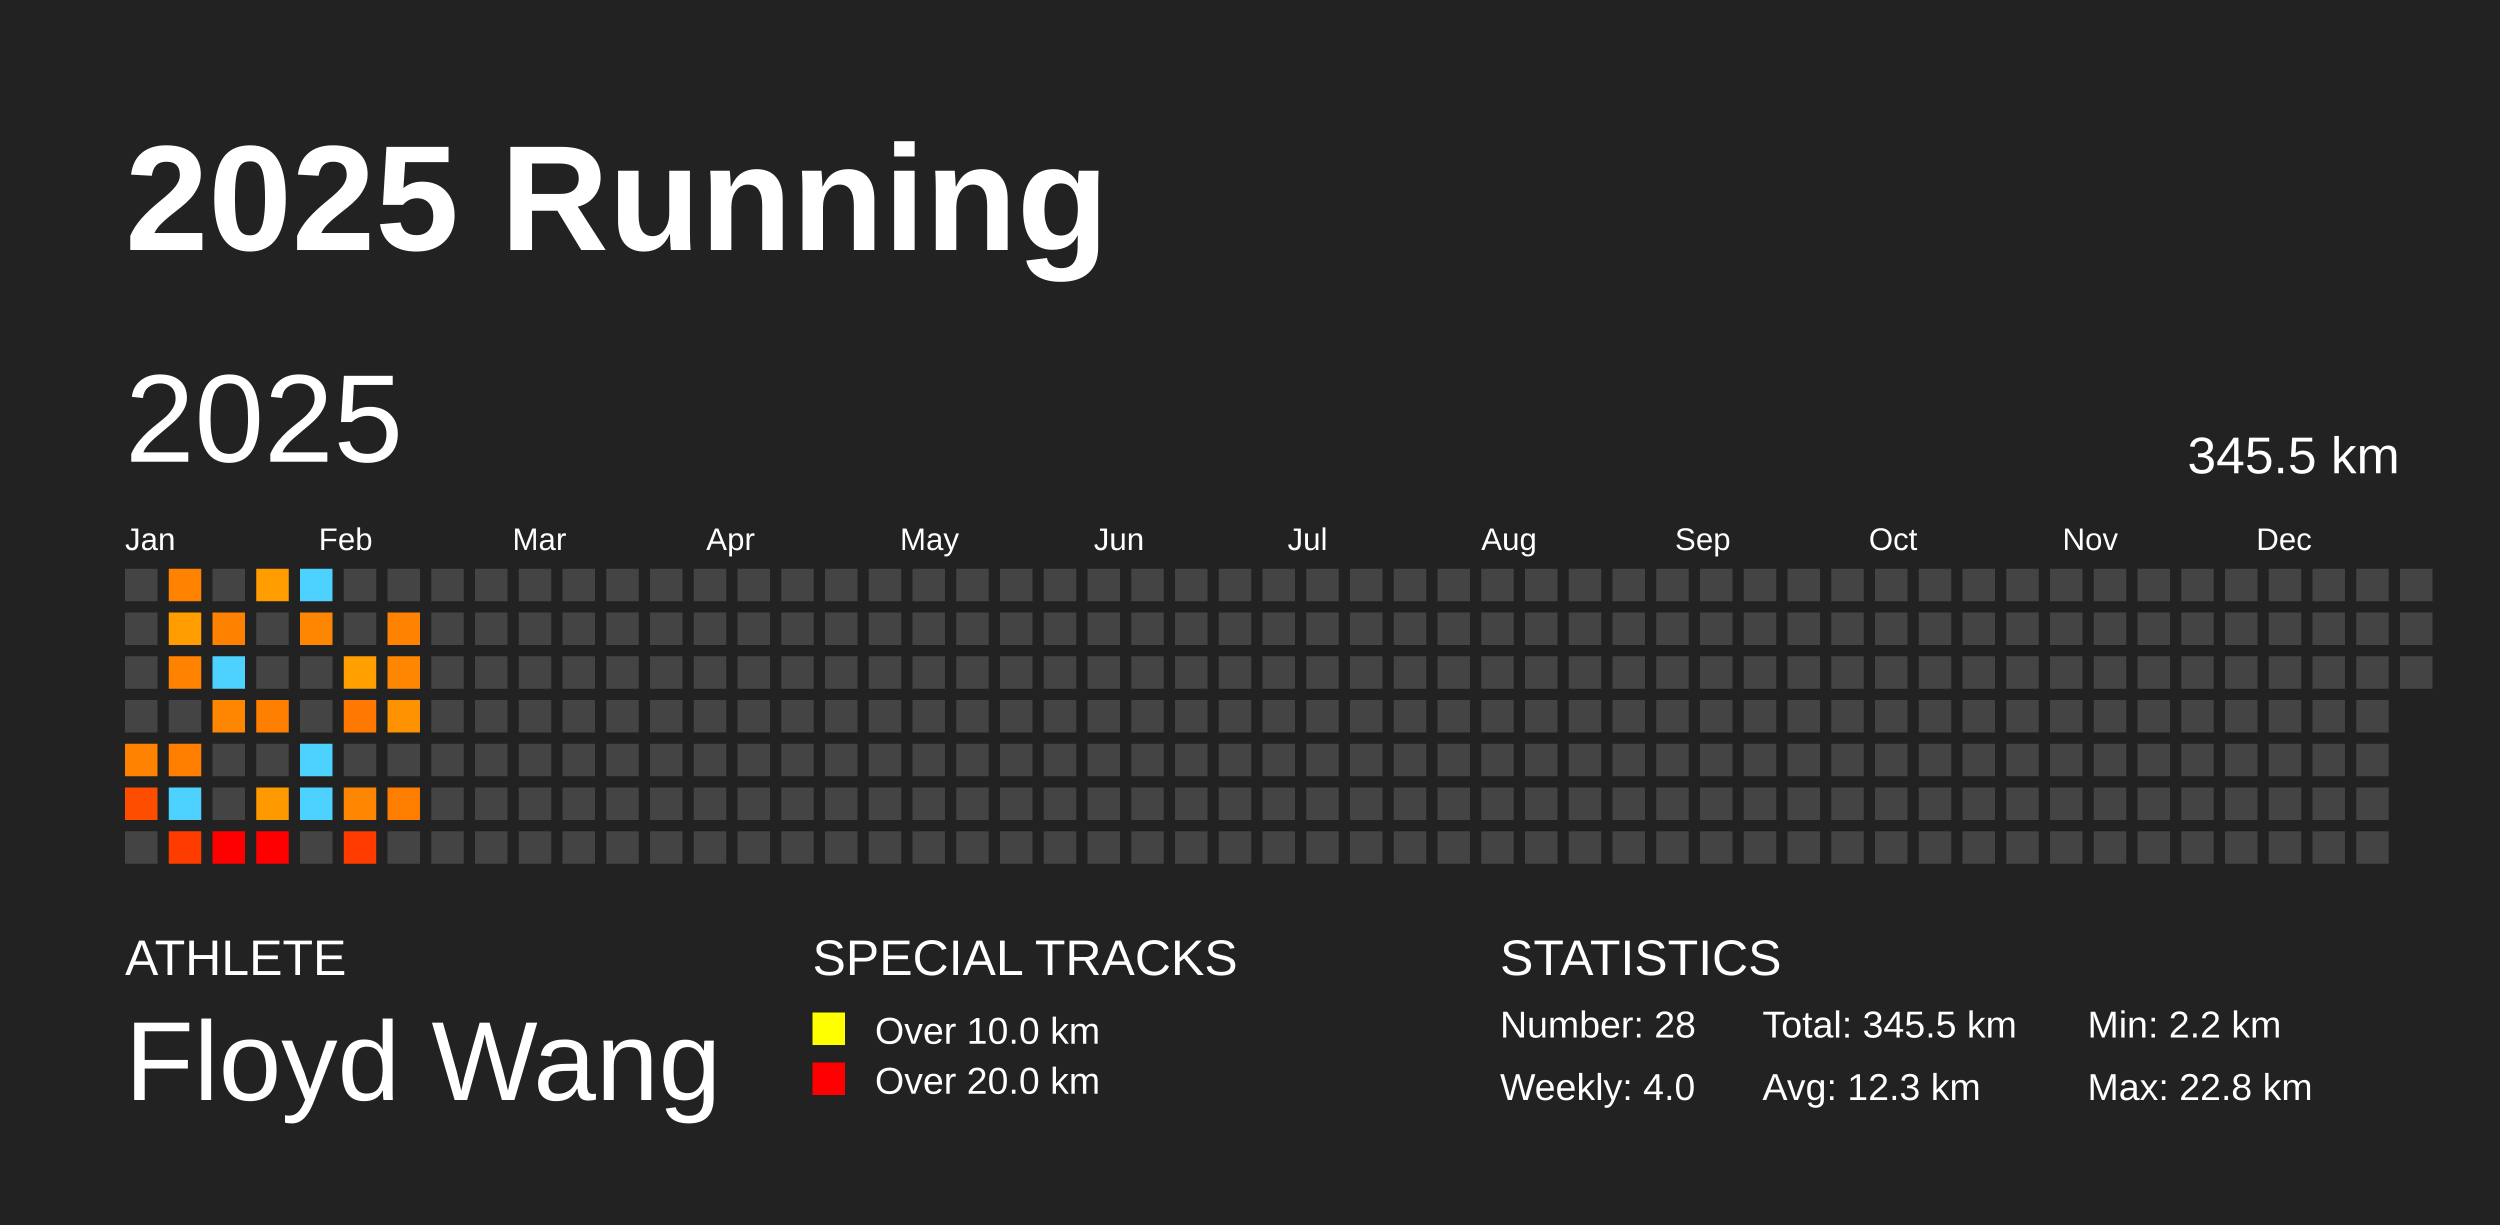
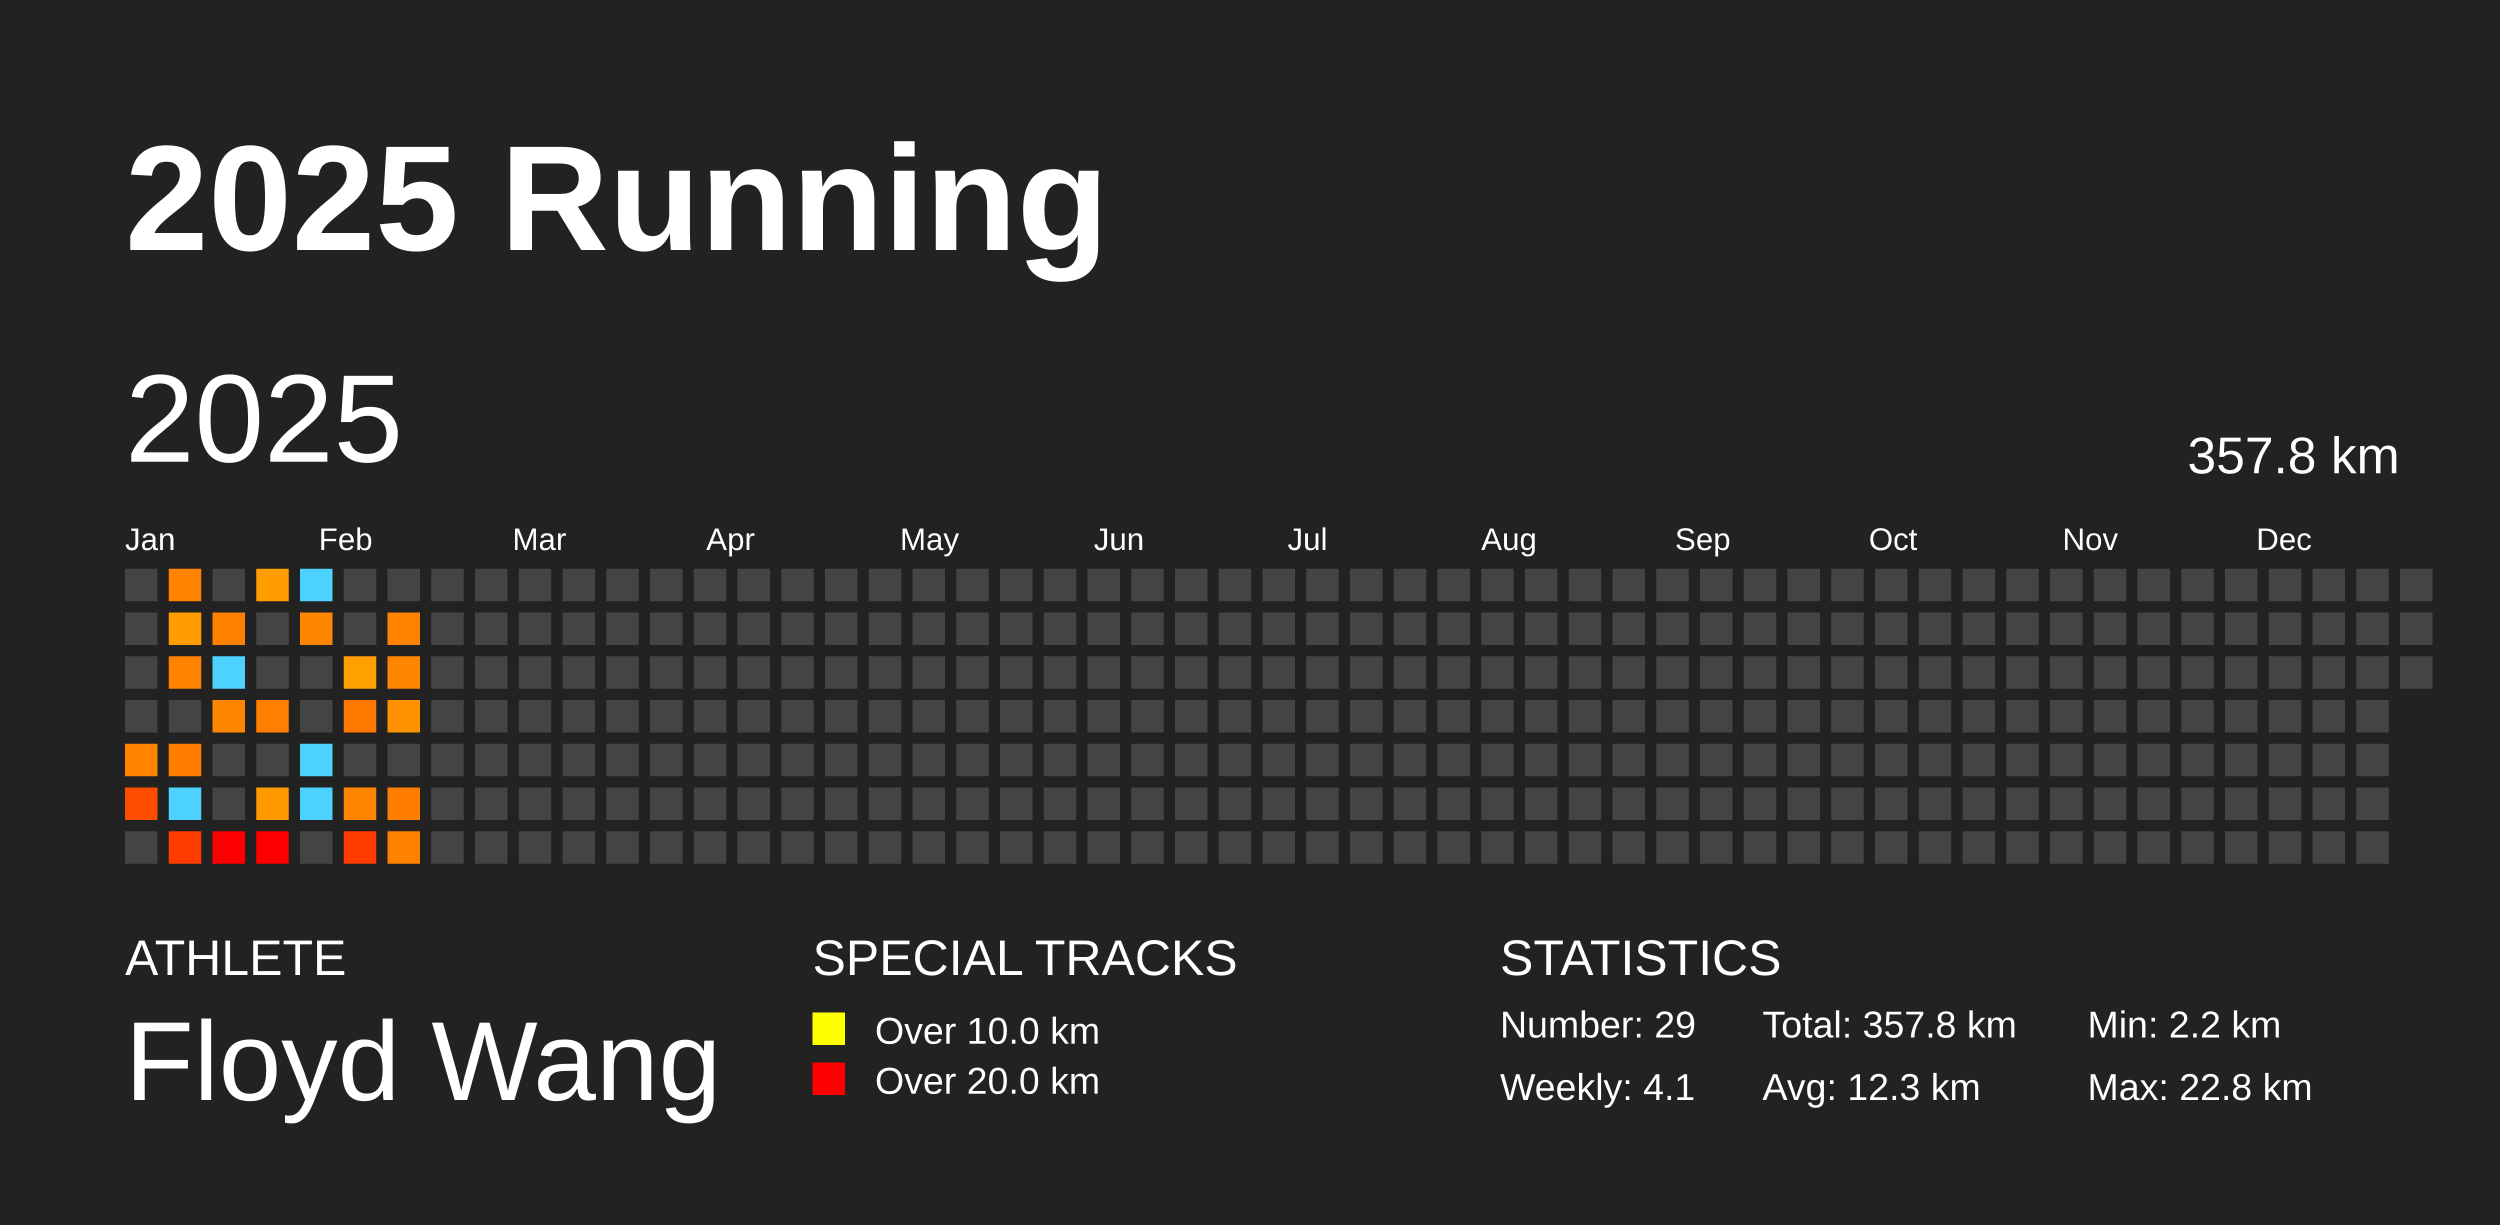
<svg xmlns="http://www.w3.org/2000/svg" baseProfile="full" height="98mm" version="1.1" viewBox="0,0,200,98" width="200mm">
  <defs />
  <rect fill="#222222" height="98" width="200" x="0" y="0" />
  <text fill="#FFFFFF" style="font-size:12px; font-family:Arial; font-weight:bold;" x="10" y="20">2025 Running</text>
  <text fill="#FFFFFF" style="font-size:4px; font-family:Arial" x="10" y="78">ATHLETE</text>
  <text fill="#FFFFFF" style="font-size:9px; font-family:Arial" x="10" y="88">Floyd Wang</text>
  <text fill="#FFFFFF" style="font-size:4px; font-family:Arial" x="65" y="78">SPECIAL TRACKS</text>
  <rect fill="yellow" height="2.6" width="2.6" x="65" y="81" />
  <text fill="#FFFFFF" style="font-size:3px; font-family:Arial" x="70" y="83.5">Over 10.0 km</text>
  <rect fill="red" height="2.6" width="2.6" x="65" y="85" />
  <text fill="#FFFFFF" style="font-size:3px; font-family:Arial" x="70" y="87.5">Over 20.0 km</text>
  <text fill="#FFFFFF" style="font-size:4px; font-family:Arial" x="120" y="78">STATISTICS</text>
-   <text fill="#FFFFFF" style="font-size:3px; font-family:Arial" x="120" y="83">Number: 28</text>
-   <text fill="#FFFFFF" style="font-size:3px; font-family:Arial" x="120" y="88">Weekly: 4.0</text>
-   <text fill="#FFFFFF" style="font-size:3px; font-family:Arial" x="141" y="83">Total: 345.5 km</text>
+   <text fill="#FFFFFF" style="font-size:3px; font-family:Arial" x="120" y="83">Number: 29</text>
+   <text fill="#FFFFFF" style="font-size:3px; font-family:Arial" x="120" y="88">Weekly: 4.1</text>
+   <text fill="#FFFFFF" style="font-size:3px; font-family:Arial" x="141" y="83">Total: 357.8 km</text>
  <text fill="#FFFFFF" style="font-size:3px; font-family:Arial" x="141" y="88">Avg: 12.3 km</text>
  <text fill="#FFFFFF" style="font-size:3px; font-family:Arial" x="167" y="83">Min: 2.2 km</text>
  <text fill="#FFFFFF" style="font-size:3px; font-family:Arial" x="167" y="88">Max: 22.8 km</text>
  <text dominant-baseline="hanging" fill="#FFFFFF" style="font-size:10.0px; font-family:Arial;" x="10" y="30">2025</text>
-   <text dominant-baseline="hanging" fill="#FFFFFF" style="font-size:4.125px; font-family:Arial;" x="175" y="35">345.5 km</text>
+   <text dominant-baseline="hanging" fill="#FFFFFF" style="font-size:4.125px; font-family:Arial;" x="175" y="35">357.8 km</text>
  <text fill="#FFFFFF" style="font-size:2.5px; font-family:Arial" x="10.0" y="44">Jan</text>
  <text fill="#FFFFFF" style="font-size:2.5px; font-family:Arial" x="25.5" y="44">Feb</text>
  <text fill="#FFFFFF" style="font-size:2.5px; font-family:Arial" x="41.0" y="44">Mar</text>
  <text fill="#FFFFFF" style="font-size:2.5px; font-family:Arial" x="56.5" y="44">Apr</text>
  <text fill="#FFFFFF" style="font-size:2.5px; font-family:Arial" x="72.0" y="44">May</text>
  <text fill="#FFFFFF" style="font-size:2.5px; font-family:Arial" x="87.5" y="44">Jun</text>
  <text fill="#FFFFFF" style="font-size:2.5px; font-family:Arial" x="103.0" y="44">Jul</text>
  <text fill="#FFFFFF" style="font-size:2.5px; font-family:Arial" x="118.5" y="44">Aug</text>
  <text fill="#FFFFFF" style="font-size:2.5px; font-family:Arial" x="134.0" y="44">Sep</text>
  <text fill="#FFFFFF" style="font-size:2.5px; font-family:Arial" x="149.5" y="44">Oct</text>
  <text fill="#FFFFFF" style="font-size:2.5px; font-family:Arial" x="165.0" y="44">Nov</text>
  <text fill="#FFFFFF" style="font-size:2.5px; font-family:Arial" x="180.5" y="44">Dec</text>
  <rect fill="#444444" height="2.6" width="2.6" x="10.0" y="45.5" />
  <rect fill="#444444" height="2.6" width="2.6" x="10.0" y="49.0" />
  <rect fill="#444444" height="2.6" width="2.6" x="10.0" y="52.5" />
  <rect fill="#444444" height="2.6" width="2.6" x="10.0" y="56.0" />
  <rect fill="#ff8300" height="2.6" width="2.6" x="10.0" y="59.5" />
  <rect fill="#ff4d00" height="2.6" width="2.6" x="10.0" y="63.0" />
  <rect fill="#444444" height="2.6" width="2.6" x="10.0" y="66.5" />
  <rect fill="#ff8200" height="2.6" width="2.6" x="13.5" y="45.5" />
  <rect fill="#ff9d00" height="2.6" width="2.6" x="13.5" y="49.0" />
  <rect fill="#ff8200" height="2.6" width="2.6" x="13.5" y="52.5" />
  <rect fill="#444444" height="2.6" width="2.6" x="13.5" y="56.0" />
  <rect fill="#ff7e00" height="2.6" width="2.6" x="13.5" y="59.5" />
  <rect fill="#4dd2ff" height="2.6" width="2.6" x="13.5" y="63.0" />
  <rect fill="#ff3c00" height="2.6" width="2.6" x="13.5" y="66.5" />
  <rect fill="#444444" height="2.6" width="2.6" x="17.0" y="45.5" />
  <rect fill="#ff8100" height="2.6" width="2.6" x="17.0" y="49.0" />
  <rect fill="#4dd2ff" height="2.6" width="2.6" x="17.0" y="52.5" />
  <rect fill="#ff8600" height="2.6" width="2.6" x="17.0" y="56.0" />
  <rect fill="#444444" height="2.6" width="2.6" x="17.0" y="59.5" />
  <rect fill="#444444" height="2.6" width="2.6" x="17.0" y="63.0" />
  <rect fill="red" height="2.6" width="2.6" x="17.0" y="66.5" />
  <rect fill="#ff9d00" height="2.6" width="2.6" x="20.5" y="45.5" />
  <rect fill="#444444" height="2.6" width="2.6" x="20.5" y="49.0" />
  <rect fill="#444444" height="2.6" width="2.6" x="20.5" y="52.5" />
  <rect fill="#ff8000" height="2.6" width="2.6" x="20.5" y="56.0" />
  <rect fill="#444444" height="2.6" width="2.6" x="20.5" y="59.5" />
  <rect fill="#ff9900" height="2.6" width="2.6" x="20.5" y="63.0" />
  <rect fill="red" height="2.6" width="2.6" x="20.5" y="66.5" />
  <rect fill="#4dd2ff" height="2.6" width="2.6" x="24.0" y="45.5" />
  <rect fill="#ff8600" height="2.6" width="2.6" x="24.0" y="49.0" />
  <rect fill="#444444" height="2.6" width="2.6" x="24.0" y="52.5" />
  <rect fill="#444444" height="2.6" width="2.6" x="24.0" y="56.0" />
  <rect fill="#4dd2ff" height="2.6" width="2.6" x="24.0" y="59.5" />
  <rect fill="#4dd2ff" height="2.6" width="2.6" x="24.0" y="63.0" />
  <rect fill="#444444" height="2.6" width="2.6" x="24.0" y="66.5" />
  <rect fill="#444444" height="2.6" width="2.6" x="27.5" y="45.5" />
  <rect fill="#444444" height="2.6" width="2.6" x="27.5" y="49.0" />
  <rect fill="#ff9f00" height="2.6" width="2.6" x="27.5" y="52.5" />
  <rect fill="#ff7800" height="2.6" width="2.6" x="27.5" y="56.0" />
  <rect fill="#444444" height="2.6" width="2.6" x="27.5" y="59.5" />
  <rect fill="#ff8600" height="2.6" width="2.6" x="27.5" y="63.0" />
  <rect fill="#ff3b00" height="2.6" width="2.6" x="27.5" y="66.5" />
  <rect fill="#444444" height="2.6" width="2.6" x="31.0" y="45.5" />
  <rect fill="#ff8300" height="2.6" width="2.6" x="31.0" y="49.0" />
  <rect fill="#ff8600" height="2.6" width="2.6" x="31.0" y="52.5" />
  <rect fill="#ff9200" height="2.6" width="2.6" x="31.0" y="56.0" />
  <rect fill="#444444" height="2.6" width="2.6" x="31.0" y="59.5" />
  <rect fill="#ff7e00" height="2.6" width="2.6" x="31.0" y="63.0" />
-   <rect fill="#444444" height="2.6" width="2.6" x="31.0" y="66.5" />
+   <rect fill="#ff8100" height="2.6" width="2.6" x="31.0" y="66.5" />
  <rect fill="#444444" height="2.6" width="2.6" x="34.5" y="45.5" />
  <rect fill="#444444" height="2.6" width="2.6" x="34.5" y="49.0" />
  <rect fill="#444444" height="2.6" width="2.6" x="34.5" y="52.5" />
  <rect fill="#444444" height="2.6" width="2.6" x="34.5" y="56.0" />
  <rect fill="#444444" height="2.6" width="2.6" x="34.5" y="59.5" />
  <rect fill="#444444" height="2.6" width="2.6" x="34.5" y="63.0" />
  <rect fill="#444444" height="2.6" width="2.6" x="34.5" y="66.5" />
  <rect fill="#444444" height="2.6" width="2.6" x="38.0" y="45.5" />
  <rect fill="#444444" height="2.6" width="2.6" x="38.0" y="49.0" />
  <rect fill="#444444" height="2.6" width="2.6" x="38.0" y="52.5" />
  <rect fill="#444444" height="2.6" width="2.6" x="38.0" y="56.0" />
  <rect fill="#444444" height="2.6" width="2.6" x="38.0" y="59.5" />
  <rect fill="#444444" height="2.6" width="2.6" x="38.0" y="63.0" />
  <rect fill="#444444" height="2.6" width="2.6" x="38.0" y="66.5" />
  <rect fill="#444444" height="2.6" width="2.6" x="41.5" y="45.5" />
  <rect fill="#444444" height="2.6" width="2.6" x="41.5" y="49.0" />
  <rect fill="#444444" height="2.6" width="2.6" x="41.5" y="52.5" />
  <rect fill="#444444" height="2.6" width="2.6" x="41.5" y="56.0" />
  <rect fill="#444444" height="2.6" width="2.6" x="41.5" y="59.5" />
  <rect fill="#444444" height="2.6" width="2.6" x="41.5" y="63.0" />
  <rect fill="#444444" height="2.6" width="2.6" x="41.5" y="66.5" />
  <rect fill="#444444" height="2.6" width="2.6" x="45.0" y="45.5" />
  <rect fill="#444444" height="2.6" width="2.6" x="45.0" y="49.0" />
  <rect fill="#444444" height="2.6" width="2.6" x="45.0" y="52.5" />
  <rect fill="#444444" height="2.6" width="2.6" x="45.0" y="56.0" />
  <rect fill="#444444" height="2.6" width="2.6" x="45.0" y="59.5" />
  <rect fill="#444444" height="2.6" width="2.6" x="45.0" y="63.0" />
  <rect fill="#444444" height="2.6" width="2.6" x="45.0" y="66.5" />
  <rect fill="#444444" height="2.6" width="2.6" x="48.5" y="45.5" />
  <rect fill="#444444" height="2.6" width="2.6" x="48.5" y="49.0" />
  <rect fill="#444444" height="2.6" width="2.6" x="48.5" y="52.5" />
  <rect fill="#444444" height="2.6" width="2.6" x="48.5" y="56.0" />
  <rect fill="#444444" height="2.6" width="2.6" x="48.5" y="59.5" />
  <rect fill="#444444" height="2.6" width="2.6" x="48.5" y="63.0" />
  <rect fill="#444444" height="2.6" width="2.6" x="48.5" y="66.5" />
  <rect fill="#444444" height="2.6" width="2.6" x="52.0" y="45.5" />
  <rect fill="#444444" height="2.6" width="2.6" x="52.0" y="49.0" />
  <rect fill="#444444" height="2.6" width="2.6" x="52.0" y="52.5" />
  <rect fill="#444444" height="2.6" width="2.6" x="52.0" y="56.0" />
  <rect fill="#444444" height="2.6" width="2.6" x="52.0" y="59.5" />
  <rect fill="#444444" height="2.6" width="2.6" x="52.0" y="63.0" />
  <rect fill="#444444" height="2.6" width="2.6" x="52.0" y="66.5" />
  <rect fill="#444444" height="2.6" width="2.6" x="55.5" y="45.5" />
  <rect fill="#444444" height="2.6" width="2.6" x="55.5" y="49.0" />
  <rect fill="#444444" height="2.6" width="2.6" x="55.5" y="52.5" />
  <rect fill="#444444" height="2.6" width="2.6" x="55.5" y="56.0" />
  <rect fill="#444444" height="2.6" width="2.6" x="55.5" y="59.5" />
  <rect fill="#444444" height="2.6" width="2.6" x="55.5" y="63.0" />
  <rect fill="#444444" height="2.6" width="2.6" x="55.5" y="66.5" />
  <rect fill="#444444" height="2.6" width="2.6" x="59.0" y="45.5" />
  <rect fill="#444444" height="2.6" width="2.6" x="59.0" y="49.0" />
  <rect fill="#444444" height="2.6" width="2.6" x="59.0" y="52.5" />
  <rect fill="#444444" height="2.6" width="2.6" x="59.0" y="56.0" />
  <rect fill="#444444" height="2.6" width="2.6" x="59.0" y="59.5" />
  <rect fill="#444444" height="2.6" width="2.6" x="59.0" y="63.0" />
  <rect fill="#444444" height="2.6" width="2.6" x="59.0" y="66.5" />
  <rect fill="#444444" height="2.6" width="2.6" x="62.5" y="45.5" />
  <rect fill="#444444" height="2.6" width="2.6" x="62.5" y="49.0" />
  <rect fill="#444444" height="2.6" width="2.6" x="62.5" y="52.5" />
  <rect fill="#444444" height="2.6" width="2.6" x="62.5" y="56.0" />
  <rect fill="#444444" height="2.6" width="2.6" x="62.5" y="59.5" />
  <rect fill="#444444" height="2.6" width="2.6" x="62.5" y="63.0" />
  <rect fill="#444444" height="2.6" width="2.6" x="62.5" y="66.5" />
  <rect fill="#444444" height="2.6" width="2.6" x="66.0" y="45.5" />
  <rect fill="#444444" height="2.6" width="2.6" x="66.0" y="49.0" />
  <rect fill="#444444" height="2.6" width="2.6" x="66.0" y="52.5" />
  <rect fill="#444444" height="2.6" width="2.6" x="66.0" y="56.0" />
  <rect fill="#444444" height="2.6" width="2.6" x="66.0" y="59.5" />
  <rect fill="#444444" height="2.6" width="2.6" x="66.0" y="63.0" />
  <rect fill="#444444" height="2.6" width="2.6" x="66.0" y="66.5" />
  <rect fill="#444444" height="2.6" width="2.6" x="69.5" y="45.5" />
  <rect fill="#444444" height="2.6" width="2.6" x="69.5" y="49.0" />
  <rect fill="#444444" height="2.6" width="2.6" x="69.5" y="52.5" />
  <rect fill="#444444" height="2.6" width="2.6" x="69.5" y="56.0" />
  <rect fill="#444444" height="2.6" width="2.6" x="69.5" y="59.5" />
  <rect fill="#444444" height="2.6" width="2.6" x="69.5" y="63.0" />
  <rect fill="#444444" height="2.6" width="2.6" x="69.5" y="66.5" />
  <rect fill="#444444" height="2.6" width="2.6" x="73.0" y="45.5" />
  <rect fill="#444444" height="2.6" width="2.6" x="73.0" y="49.0" />
  <rect fill="#444444" height="2.6" width="2.6" x="73.0" y="52.5" />
  <rect fill="#444444" height="2.6" width="2.6" x="73.0" y="56.0" />
  <rect fill="#444444" height="2.6" width="2.6" x="73.0" y="59.5" />
  <rect fill="#444444" height="2.6" width="2.6" x="73.0" y="63.0" />
  <rect fill="#444444" height="2.6" width="2.6" x="73.0" y="66.5" />
  <rect fill="#444444" height="2.6" width="2.6" x="76.5" y="45.5" />
  <rect fill="#444444" height="2.6" width="2.6" x="76.5" y="49.0" />
  <rect fill="#444444" height="2.6" width="2.6" x="76.5" y="52.5" />
  <rect fill="#444444" height="2.6" width="2.6" x="76.5" y="56.0" />
  <rect fill="#444444" height="2.6" width="2.6" x="76.5" y="59.5" />
  <rect fill="#444444" height="2.6" width="2.6" x="76.5" y="63.0" />
  <rect fill="#444444" height="2.6" width="2.6" x="76.5" y="66.5" />
  <rect fill="#444444" height="2.6" width="2.6" x="80.0" y="45.5" />
  <rect fill="#444444" height="2.6" width="2.6" x="80.0" y="49.0" />
  <rect fill="#444444" height="2.6" width="2.6" x="80.0" y="52.5" />
  <rect fill="#444444" height="2.6" width="2.6" x="80.0" y="56.0" />
  <rect fill="#444444" height="2.6" width="2.6" x="80.0" y="59.5" />
  <rect fill="#444444" height="2.6" width="2.6" x="80.0" y="63.0" />
  <rect fill="#444444" height="2.6" width="2.6" x="80.0" y="66.5" />
  <rect fill="#444444" height="2.6" width="2.6" x="83.5" y="45.5" />
  <rect fill="#444444" height="2.6" width="2.6" x="83.5" y="49.0" />
  <rect fill="#444444" height="2.6" width="2.6" x="83.5" y="52.5" />
  <rect fill="#444444" height="2.6" width="2.6" x="83.5" y="56.0" />
  <rect fill="#444444" height="2.6" width="2.6" x="83.5" y="59.5" />
  <rect fill="#444444" height="2.6" width="2.6" x="83.5" y="63.0" />
  <rect fill="#444444" height="2.6" width="2.6" x="83.5" y="66.5" />
  <rect fill="#444444" height="2.6" width="2.6" x="87.0" y="45.5" />
  <rect fill="#444444" height="2.6" width="2.6" x="87.0" y="49.0" />
  <rect fill="#444444" height="2.6" width="2.6" x="87.0" y="52.5" />
  <rect fill="#444444" height="2.6" width="2.6" x="87.0" y="56.0" />
  <rect fill="#444444" height="2.6" width="2.6" x="87.0" y="59.5" />
  <rect fill="#444444" height="2.6" width="2.6" x="87.0" y="63.0" />
  <rect fill="#444444" height="2.6" width="2.6" x="87.0" y="66.5" />
  <rect fill="#444444" height="2.6" width="2.6" x="90.5" y="45.5" />
  <rect fill="#444444" height="2.6" width="2.6" x="90.5" y="49.0" />
  <rect fill="#444444" height="2.6" width="2.6" x="90.5" y="52.5" />
  <rect fill="#444444" height="2.6" width="2.6" x="90.5" y="56.0" />
  <rect fill="#444444" height="2.6" width="2.6" x="90.5" y="59.5" />
  <rect fill="#444444" height="2.6" width="2.6" x="90.5" y="63.0" />
  <rect fill="#444444" height="2.6" width="2.6" x="90.5" y="66.5" />
  <rect fill="#444444" height="2.6" width="2.6" x="94.0" y="45.5" />
  <rect fill="#444444" height="2.6" width="2.6" x="94.0" y="49.0" />
  <rect fill="#444444" height="2.6" width="2.6" x="94.0" y="52.5" />
  <rect fill="#444444" height="2.6" width="2.6" x="94.0" y="56.0" />
  <rect fill="#444444" height="2.6" width="2.6" x="94.0" y="59.5" />
  <rect fill="#444444" height="2.6" width="2.6" x="94.0" y="63.0" />
  <rect fill="#444444" height="2.6" width="2.6" x="94.0" y="66.5" />
  <rect fill="#444444" height="2.6" width="2.6" x="97.5" y="45.5" />
  <rect fill="#444444" height="2.6" width="2.6" x="97.5" y="49.0" />
  <rect fill="#444444" height="2.6" width="2.6" x="97.5" y="52.5" />
  <rect fill="#444444" height="2.6" width="2.6" x="97.5" y="56.0" />
  <rect fill="#444444" height="2.6" width="2.6" x="97.5" y="59.5" />
  <rect fill="#444444" height="2.6" width="2.6" x="97.5" y="63.0" />
  <rect fill="#444444" height="2.6" width="2.6" x="97.5" y="66.5" />
  <rect fill="#444444" height="2.6" width="2.6" x="101.0" y="45.5" />
  <rect fill="#444444" height="2.6" width="2.6" x="101.0" y="49.0" />
  <rect fill="#444444" height="2.6" width="2.6" x="101.0" y="52.5" />
  <rect fill="#444444" height="2.6" width="2.6" x="101.0" y="56.0" />
  <rect fill="#444444" height="2.6" width="2.6" x="101.0" y="59.5" />
  <rect fill="#444444" height="2.6" width="2.6" x="101.0" y="63.0" />
  <rect fill="#444444" height="2.6" width="2.6" x="101.0" y="66.5" />
  <rect fill="#444444" height="2.6" width="2.6" x="104.5" y="45.5" />
  <rect fill="#444444" height="2.6" width="2.6" x="104.5" y="49.0" />
  <rect fill="#444444" height="2.6" width="2.6" x="104.5" y="52.5" />
  <rect fill="#444444" height="2.6" width="2.6" x="104.5" y="56.0" />
  <rect fill="#444444" height="2.6" width="2.6" x="104.5" y="59.5" />
  <rect fill="#444444" height="2.6" width="2.6" x="104.5" y="63.0" />
  <rect fill="#444444" height="2.6" width="2.6" x="104.5" y="66.5" />
  <rect fill="#444444" height="2.6" width="2.6" x="108.0" y="45.5" />
  <rect fill="#444444" height="2.6" width="2.6" x="108.0" y="49.0" />
  <rect fill="#444444" height="2.6" width="2.6" x="108.0" y="52.5" />
  <rect fill="#444444" height="2.6" width="2.6" x="108.0" y="56.0" />
  <rect fill="#444444" height="2.6" width="2.6" x="108.0" y="59.5" />
  <rect fill="#444444" height="2.6" width="2.6" x="108.0" y="63.0" />
  <rect fill="#444444" height="2.6" width="2.6" x="108.0" y="66.5" />
  <rect fill="#444444" height="2.6" width="2.6" x="111.5" y="45.5" />
  <rect fill="#444444" height="2.6" width="2.6" x="111.5" y="49.0" />
  <rect fill="#444444" height="2.6" width="2.6" x="111.5" y="52.5" />
  <rect fill="#444444" height="2.6" width="2.6" x="111.5" y="56.0" />
  <rect fill="#444444" height="2.6" width="2.6" x="111.5" y="59.5" />
  <rect fill="#444444" height="2.6" width="2.6" x="111.5" y="63.0" />
  <rect fill="#444444" height="2.6" width="2.6" x="111.5" y="66.5" />
  <rect fill="#444444" height="2.6" width="2.6" x="115.0" y="45.5" />
  <rect fill="#444444" height="2.6" width="2.6" x="115.0" y="49.0" />
  <rect fill="#444444" height="2.6" width="2.6" x="115.0" y="52.5" />
  <rect fill="#444444" height="2.6" width="2.6" x="115.0" y="56.0" />
  <rect fill="#444444" height="2.6" width="2.6" x="115.0" y="59.5" />
  <rect fill="#444444" height="2.6" width="2.6" x="115.0" y="63.0" />
  <rect fill="#444444" height="2.6" width="2.6" x="115.0" y="66.5" />
  <rect fill="#444444" height="2.6" width="2.6" x="118.5" y="45.5" />
  <rect fill="#444444" height="2.6" width="2.6" x="118.5" y="49.0" />
  <rect fill="#444444" height="2.6" width="2.6" x="118.5" y="52.5" />
  <rect fill="#444444" height="2.6" width="2.6" x="118.5" y="56.0" />
  <rect fill="#444444" height="2.6" width="2.6" x="118.5" y="59.5" />
  <rect fill="#444444" height="2.6" width="2.6" x="118.5" y="63.0" />
  <rect fill="#444444" height="2.6" width="2.6" x="118.5" y="66.5" />
  <rect fill="#444444" height="2.6" width="2.6" x="122.0" y="45.5" />
  <rect fill="#444444" height="2.6" width="2.6" x="122.0" y="49.0" />
  <rect fill="#444444" height="2.6" width="2.6" x="122.0" y="52.5" />
  <rect fill="#444444" height="2.6" width="2.6" x="122.0" y="56.0" />
  <rect fill="#444444" height="2.6" width="2.6" x="122.0" y="59.5" />
  <rect fill="#444444" height="2.6" width="2.6" x="122.0" y="63.0" />
  <rect fill="#444444" height="2.6" width="2.6" x="122.0" y="66.5" />
  <rect fill="#444444" height="2.6" width="2.6" x="125.5" y="45.5" />
  <rect fill="#444444" height="2.6" width="2.6" x="125.5" y="49.0" />
  <rect fill="#444444" height="2.6" width="2.6" x="125.5" y="52.5" />
  <rect fill="#444444" height="2.6" width="2.6" x="125.5" y="56.0" />
  <rect fill="#444444" height="2.6" width="2.6" x="125.5" y="59.5" />
  <rect fill="#444444" height="2.6" width="2.6" x="125.5" y="63.0" />
  <rect fill="#444444" height="2.6" width="2.6" x="125.5" y="66.5" />
  <rect fill="#444444" height="2.6" width="2.6" x="129.0" y="45.5" />
  <rect fill="#444444" height="2.6" width="2.6" x="129.0" y="49.0" />
  <rect fill="#444444" height="2.6" width="2.6" x="129.0" y="52.5" />
  <rect fill="#444444" height="2.6" width="2.6" x="129.0" y="56.0" />
  <rect fill="#444444" height="2.6" width="2.6" x="129.0" y="59.5" />
  <rect fill="#444444" height="2.6" width="2.6" x="129.0" y="63.0" />
  <rect fill="#444444" height="2.6" width="2.6" x="129.0" y="66.5" />
  <rect fill="#444444" height="2.6" width="2.6" x="132.5" y="45.5" />
  <rect fill="#444444" height="2.6" width="2.6" x="132.5" y="49.0" />
  <rect fill="#444444" height="2.6" width="2.6" x="132.5" y="52.5" />
  <rect fill="#444444" height="2.6" width="2.6" x="132.5" y="56.0" />
  <rect fill="#444444" height="2.6" width="2.6" x="132.5" y="59.5" />
  <rect fill="#444444" height="2.6" width="2.6" x="132.5" y="63.0" />
  <rect fill="#444444" height="2.6" width="2.6" x="132.5" y="66.5" />
  <rect fill="#444444" height="2.6" width="2.6" x="136.0" y="45.5" />
  <rect fill="#444444" height="2.6" width="2.6" x="136.0" y="49.0" />
  <rect fill="#444444" height="2.6" width="2.6" x="136.0" y="52.5" />
  <rect fill="#444444" height="2.6" width="2.6" x="136.0" y="56.0" />
  <rect fill="#444444" height="2.6" width="2.6" x="136.0" y="59.5" />
  <rect fill="#444444" height="2.6" width="2.6" x="136.0" y="63.0" />
  <rect fill="#444444" height="2.6" width="2.6" x="136.0" y="66.5" />
  <rect fill="#444444" height="2.6" width="2.6" x="139.5" y="45.5" />
  <rect fill="#444444" height="2.6" width="2.6" x="139.5" y="49.0" />
  <rect fill="#444444" height="2.6" width="2.6" x="139.5" y="52.5" />
  <rect fill="#444444" height="2.6" width="2.6" x="139.5" y="56.0" />
  <rect fill="#444444" height="2.6" width="2.6" x="139.5" y="59.5" />
  <rect fill="#444444" height="2.6" width="2.6" x="139.5" y="63.0" />
  <rect fill="#444444" height="2.6" width="2.6" x="139.5" y="66.5" />
  <rect fill="#444444" height="2.6" width="2.6" x="143.0" y="45.5" />
  <rect fill="#444444" height="2.6" width="2.6" x="143.0" y="49.0" />
  <rect fill="#444444" height="2.6" width="2.6" x="143.0" y="52.5" />
  <rect fill="#444444" height="2.6" width="2.6" x="143.0" y="56.0" />
  <rect fill="#444444" height="2.6" width="2.6" x="143.0" y="59.5" />
  <rect fill="#444444" height="2.6" width="2.6" x="143.0" y="63.0" />
  <rect fill="#444444" height="2.6" width="2.6" x="143.0" y="66.5" />
  <rect fill="#444444" height="2.6" width="2.6" x="146.5" y="45.5" />
  <rect fill="#444444" height="2.6" width="2.6" x="146.5" y="49.0" />
  <rect fill="#444444" height="2.6" width="2.6" x="146.5" y="52.5" />
  <rect fill="#444444" height="2.6" width="2.6" x="146.5" y="56.0" />
  <rect fill="#444444" height="2.6" width="2.6" x="146.5" y="59.5" />
  <rect fill="#444444" height="2.6" width="2.6" x="146.5" y="63.0" />
  <rect fill="#444444" height="2.6" width="2.6" x="146.5" y="66.5" />
  <rect fill="#444444" height="2.6" width="2.6" x="150.0" y="45.5" />
  <rect fill="#444444" height="2.6" width="2.6" x="150.0" y="49.0" />
  <rect fill="#444444" height="2.6" width="2.6" x="150.0" y="52.5" />
  <rect fill="#444444" height="2.6" width="2.6" x="150.0" y="56.0" />
  <rect fill="#444444" height="2.6" width="2.6" x="150.0" y="59.5" />
  <rect fill="#444444" height="2.6" width="2.6" x="150.0" y="63.0" />
  <rect fill="#444444" height="2.6" width="2.6" x="150.0" y="66.5" />
  <rect fill="#444444" height="2.6" width="2.6" x="153.5" y="45.5" />
  <rect fill="#444444" height="2.6" width="2.6" x="153.5" y="49.0" />
  <rect fill="#444444" height="2.6" width="2.6" x="153.5" y="52.5" />
  <rect fill="#444444" height="2.6" width="2.6" x="153.5" y="56.0" />
  <rect fill="#444444" height="2.6" width="2.6" x="153.5" y="59.5" />
  <rect fill="#444444" height="2.6" width="2.6" x="153.5" y="63.0" />
  <rect fill="#444444" height="2.6" width="2.6" x="153.5" y="66.5" />
  <rect fill="#444444" height="2.6" width="2.6" x="157.0" y="45.5" />
  <rect fill="#444444" height="2.6" width="2.6" x="157.0" y="49.0" />
  <rect fill="#444444" height="2.6" width="2.6" x="157.0" y="52.5" />
  <rect fill="#444444" height="2.6" width="2.6" x="157.0" y="56.0" />
  <rect fill="#444444" height="2.6" width="2.6" x="157.0" y="59.5" />
  <rect fill="#444444" height="2.6" width="2.6" x="157.0" y="63.0" />
  <rect fill="#444444" height="2.6" width="2.6" x="157.0" y="66.5" />
  <rect fill="#444444" height="2.6" width="2.6" x="160.5" y="45.5" />
  <rect fill="#444444" height="2.6" width="2.6" x="160.5" y="49.0" />
  <rect fill="#444444" height="2.6" width="2.6" x="160.5" y="52.5" />
  <rect fill="#444444" height="2.6" width="2.6" x="160.5" y="56.0" />
  <rect fill="#444444" height="2.6" width="2.6" x="160.5" y="59.5" />
  <rect fill="#444444" height="2.6" width="2.6" x="160.5" y="63.0" />
  <rect fill="#444444" height="2.6" width="2.6" x="160.5" y="66.5" />
  <rect fill="#444444" height="2.6" width="2.6" x="164.0" y="45.5" />
  <rect fill="#444444" height="2.6" width="2.6" x="164.0" y="49.0" />
  <rect fill="#444444" height="2.6" width="2.6" x="164.0" y="52.5" />
  <rect fill="#444444" height="2.6" width="2.6" x="164.0" y="56.0" />
  <rect fill="#444444" height="2.6" width="2.6" x="164.0" y="59.5" />
  <rect fill="#444444" height="2.6" width="2.6" x="164.0" y="63.0" />
  <rect fill="#444444" height="2.6" width="2.6" x="164.0" y="66.5" />
  <rect fill="#444444" height="2.6" width="2.6" x="167.5" y="45.5" />
  <rect fill="#444444" height="2.6" width="2.6" x="167.5" y="49.0" />
  <rect fill="#444444" height="2.6" width="2.6" x="167.5" y="52.5" />
  <rect fill="#444444" height="2.6" width="2.6" x="167.5" y="56.0" />
  <rect fill="#444444" height="2.6" width="2.6" x="167.5" y="59.5" />
  <rect fill="#444444" height="2.6" width="2.6" x="167.5" y="63.0" />
  <rect fill="#444444" height="2.6" width="2.6" x="167.5" y="66.5" />
  <rect fill="#444444" height="2.6" width="2.6" x="171.0" y="45.5" />
  <rect fill="#444444" height="2.6" width="2.6" x="171.0" y="49.0" />
  <rect fill="#444444" height="2.6" width="2.6" x="171.0" y="52.5" />
  <rect fill="#444444" height="2.6" width="2.6" x="171.0" y="56.0" />
  <rect fill="#444444" height="2.6" width="2.6" x="171.0" y="59.5" />
  <rect fill="#444444" height="2.6" width="2.6" x="171.0" y="63.0" />
  <rect fill="#444444" height="2.6" width="2.6" x="171.0" y="66.5" />
  <rect fill="#444444" height="2.6" width="2.6" x="174.5" y="45.5" />
  <rect fill="#444444" height="2.6" width="2.6" x="174.5" y="49.0" />
  <rect fill="#444444" height="2.6" width="2.6" x="174.5" y="52.5" />
  <rect fill="#444444" height="2.6" width="2.6" x="174.5" y="56.0" />
  <rect fill="#444444" height="2.6" width="2.6" x="174.5" y="59.5" />
  <rect fill="#444444" height="2.6" width="2.6" x="174.5" y="63.0" />
  <rect fill="#444444" height="2.6" width="2.6" x="174.5" y="66.5" />
  <rect fill="#444444" height="2.6" width="2.6" x="178.0" y="45.5" />
  <rect fill="#444444" height="2.6" width="2.6" x="178.0" y="49.0" />
  <rect fill="#444444" height="2.6" width="2.6" x="178.0" y="52.5" />
  <rect fill="#444444" height="2.6" width="2.6" x="178.0" y="56.0" />
  <rect fill="#444444" height="2.6" width="2.6" x="178.0" y="59.5" />
  <rect fill="#444444" height="2.6" width="2.6" x="178.0" y="63.0" />
  <rect fill="#444444" height="2.6" width="2.6" x="178.0" y="66.5" />
  <rect fill="#444444" height="2.6" width="2.6" x="181.5" y="45.5" />
  <rect fill="#444444" height="2.6" width="2.6" x="181.5" y="49.0" />
  <rect fill="#444444" height="2.6" width="2.6" x="181.5" y="52.5" />
  <rect fill="#444444" height="2.6" width="2.6" x="181.5" y="56.0" />
  <rect fill="#444444" height="2.6" width="2.6" x="181.5" y="59.5" />
  <rect fill="#444444" height="2.6" width="2.6" x="181.5" y="63.0" />
  <rect fill="#444444" height="2.6" width="2.6" x="181.5" y="66.5" />
  <rect fill="#444444" height="2.6" width="2.6" x="185.0" y="45.5" />
  <rect fill="#444444" height="2.6" width="2.6" x="185.0" y="49.0" />
  <rect fill="#444444" height="2.6" width="2.6" x="185.0" y="52.5" />
  <rect fill="#444444" height="2.6" width="2.6" x="185.0" y="56.0" />
  <rect fill="#444444" height="2.6" width="2.6" x="185.0" y="59.5" />
  <rect fill="#444444" height="2.6" width="2.6" x="185.0" y="63.0" />
  <rect fill="#444444" height="2.6" width="2.6" x="185.0" y="66.5" />
  <rect fill="#444444" height="2.6" width="2.6" x="188.5" y="45.5" />
  <rect fill="#444444" height="2.6" width="2.6" x="188.5" y="49.0" />
  <rect fill="#444444" height="2.6" width="2.6" x="188.5" y="52.5" />
  <rect fill="#444444" height="2.6" width="2.6" x="188.5" y="56.0" />
  <rect fill="#444444" height="2.6" width="2.6" x="188.5" y="59.5" />
  <rect fill="#444444" height="2.6" width="2.6" x="188.5" y="63.0" />
  <rect fill="#444444" height="2.6" width="2.6" x="188.5" y="66.5" />
  <rect fill="#444444" height="2.6" width="2.6" x="192.0" y="45.5" />
  <rect fill="#444444" height="2.6" width="2.6" x="192.0" y="49.0" />
  <rect fill="#444444" height="2.6" width="2.6" x="192.0" y="52.5" />
</svg>
